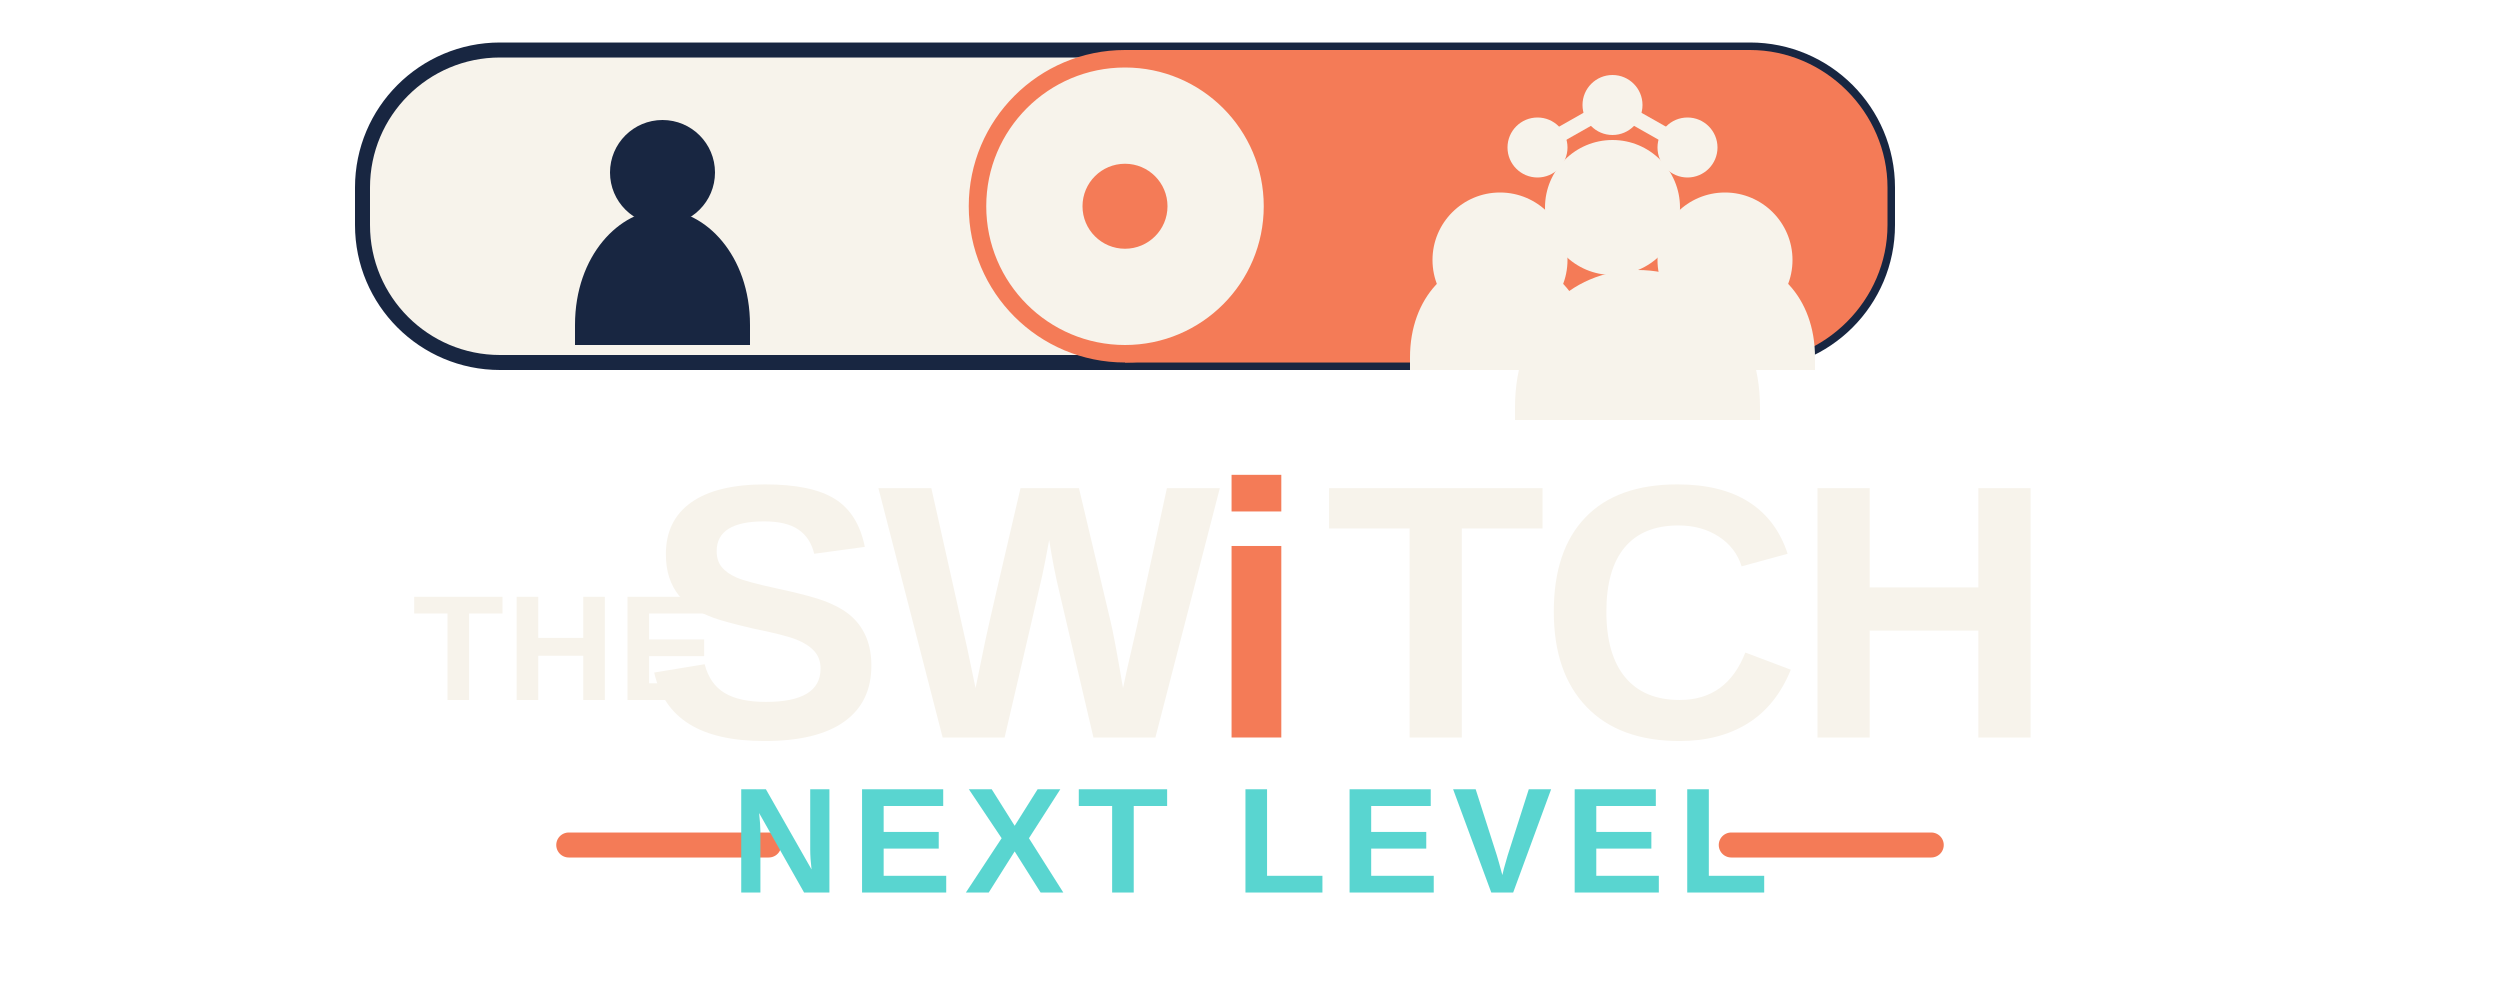
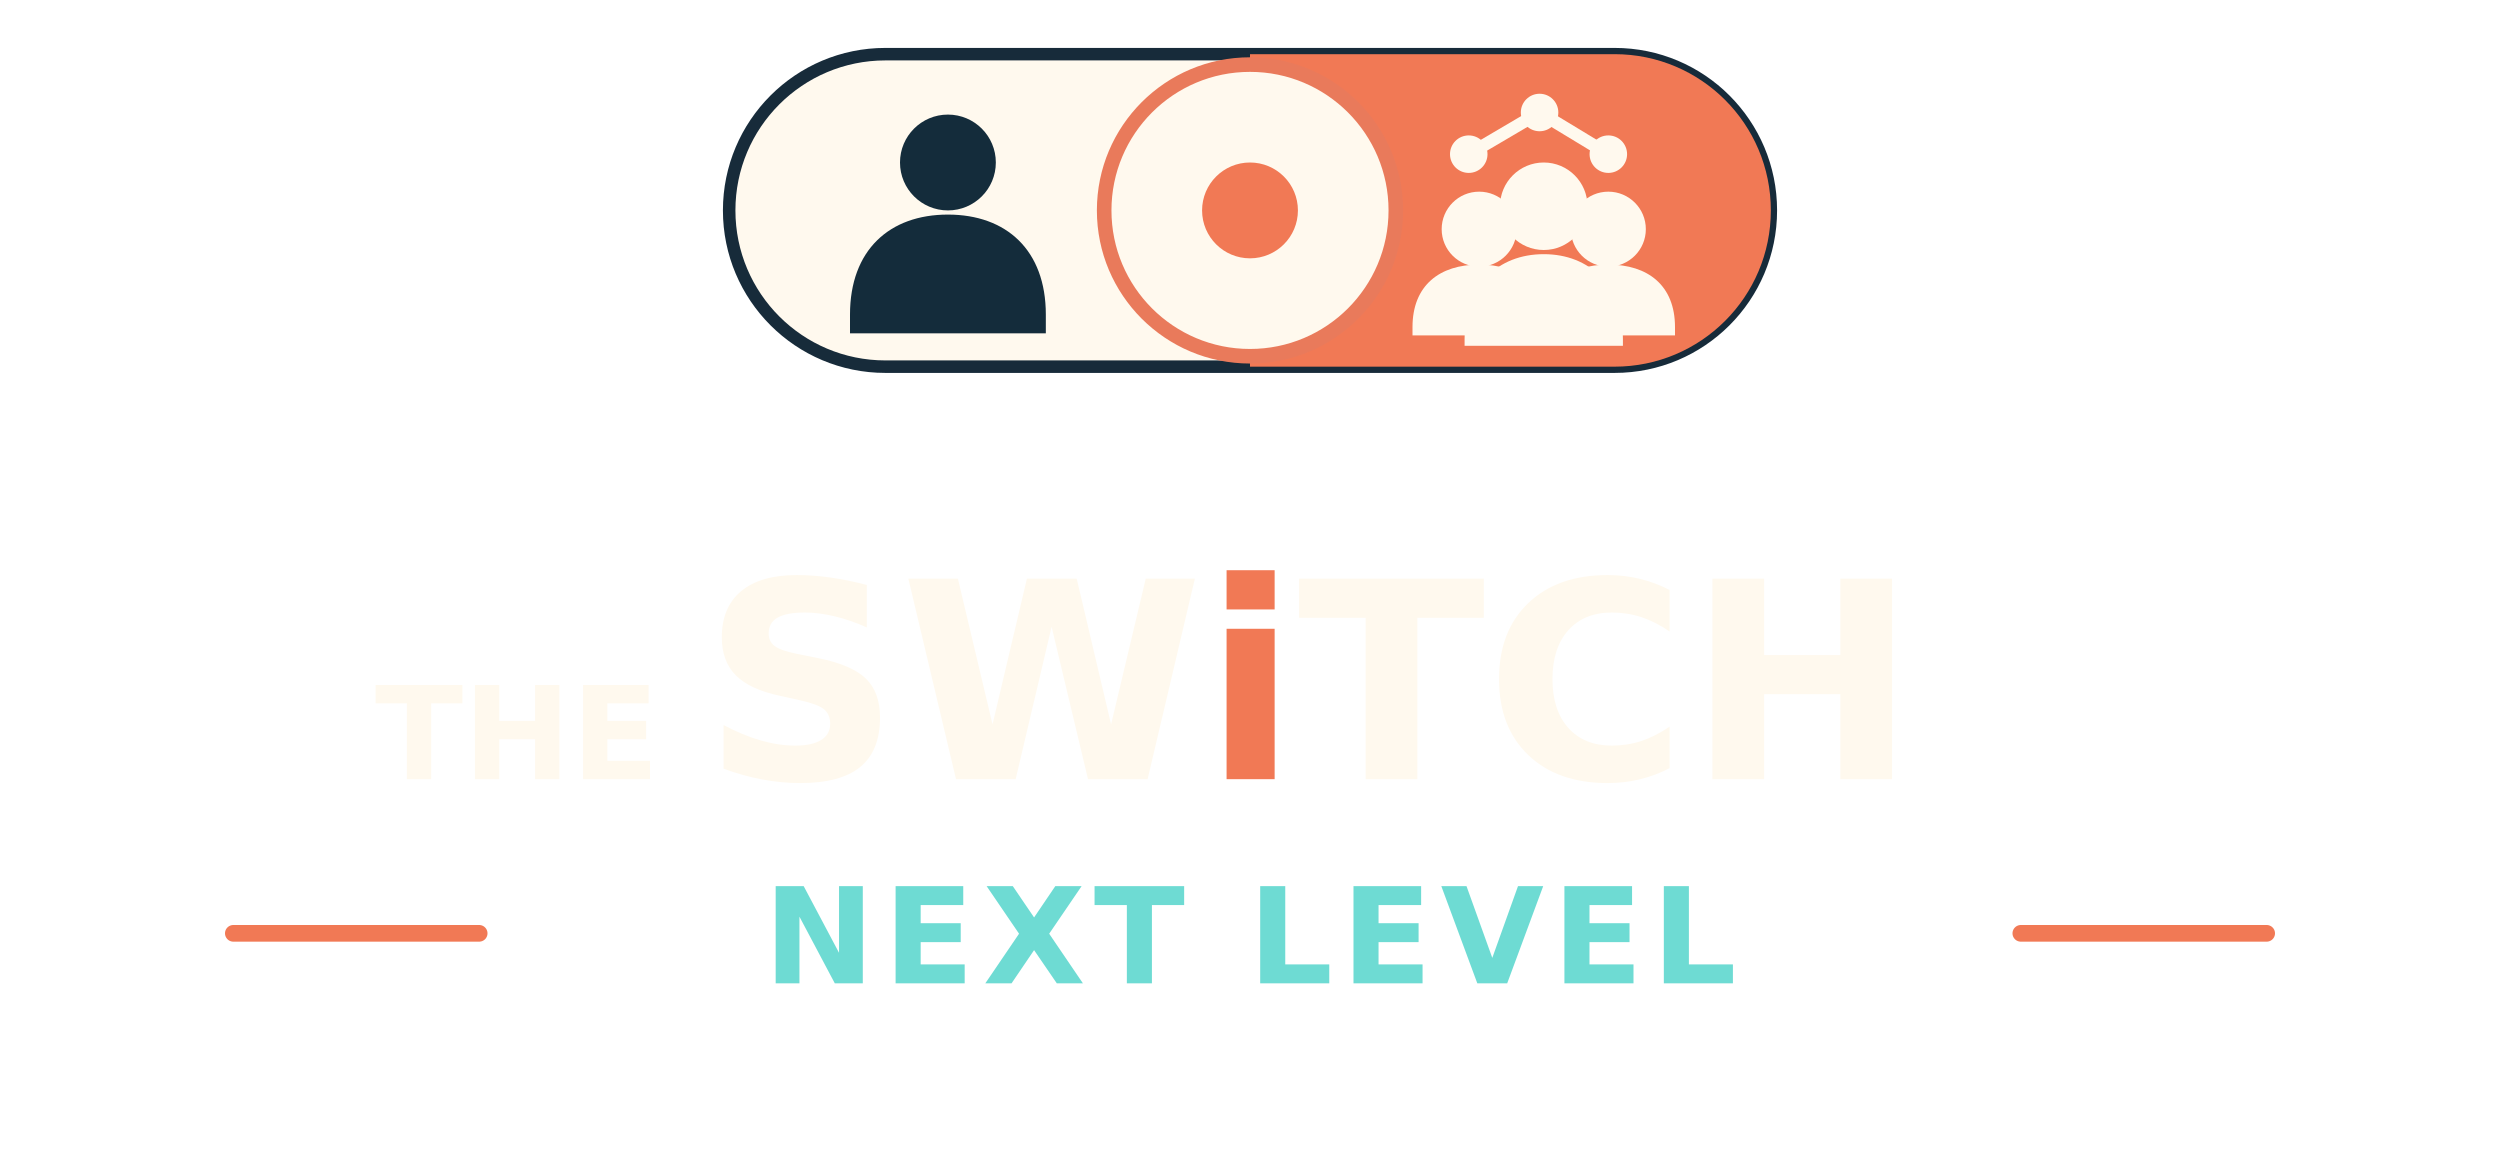
- <svg xmlns="http://www.w3.org/2000/svg" width="2000" height="800" viewBox="0 0 2000 800" role="img" aria-label="The Switch Next Level logo">
-   <defs>
-     <style>
-       .sans{font-family: Arial, Helvetica, sans-serif;}
-     </style>
-   </defs>
-   <rect width="2000" height="800" fill="none" />
-   <g transform="translate(290 40)">
-     <rect x="0" y="0" width="1220" height="250" rx="110" ry="110" fill="#F7F3EB" stroke="#182641" stroke-width="12" />
-     <path d="M610 0h500c60 0 110 50 110 110v30c0 60-50 110-110 110H610z" fill="#F47B57" />
-     <circle cx="240" cy="98" r="42" fill="#182641" />
-     <path d="M170 220c0-56 36-92 70-92s70 36 70 92v16H170z" fill="#182641" />
-     <circle cx="610" cy="125" r="118" fill="#F7F3EB" stroke="#F47B57" stroke-width="14" />
-     <circle cx="610" cy="125" r="34" fill="#F47B57" />
-     <circle cx="940" cy="78" r="24" fill="#F7F3EB" />
-     <circle cx="1060" cy="78" r="24" fill="#F7F3EB" />
-     <circle cx="1000" cy="44" r="24" fill="#F7F3EB" />
-     <path d="M940 78 L1000 44 L1060 78" stroke="#F7F3EB" stroke-width="12" fill="none" stroke-linecap="round" />
-     <circle cx="910" cy="168" r="54" fill="#F7F3EB" />
-     <circle cx="1090" cy="168" r="54" fill="#F7F3EB" />
-     <circle cx="1000" cy="126" r="54" fill="#F7F3EB" />
-     <path d="M838 246c0-48 31-80 72-80s72 32 72 80v10h-144z" fill="#F7F3EB" />
-     <path d="M1018 246c0-48 31-80 72-80s72 32 72 80v10h-144z" fill="#F7F3EB" />
-     <path d="M922 286c0-68 44-110 98-110s98 42 98 110v10H922z" fill="#F7F3EB" />
+ <svg xmlns="http://www.w3.org/2000/svg" width="1200" height="560" viewBox="0 0 1200 560" role="img" aria-labelledby="title desc">
+   <g transform="translate(350,26)">
+     <rect width="500" height="150" rx="75" fill="#FFF9EE" stroke="#172B3A" stroke-width="6" />
+     <path d="M250 0H425A75 75 0 0 1 500 75 A75 75 0 0 1 425 150H250Z" fill="#F17955" />
+     <circle cx="105" cy="52" r="23" fill="#142C3B" />
+     <path d="M58 125c0-31 19-48 47-48s47 17 47 48v9H58Z" fill="#142C3B" />
+     <circle cx="250" cy="75" r="70" fill="#FFF9EE" stroke="#E97A5B" stroke-width="7" />
+     <circle cx="250" cy="75" r="23" fill="#F17955" />
+     <path d="M355 48L389 28L422 48" stroke="#FFF9EE" stroke-width="6" stroke-linecap="round" fill="none" />
+     <circle cx="355" cy="48" r="9" fill="#FFF9EE" />
+     <circle cx="389" cy="28" r="9" fill="#FFF9EE" />
+     <circle cx="422" cy="48" r="9" fill="#FFF9EE" />
+     <circle cx="360" cy="84" r="18" fill="#FFF9EE" />
+     <circle cx="422" cy="84" r="18" fill="#FFF9EE" />
+     <circle cx="391" cy="73" r="21" fill="#FFF9EE" />
+     <path d="M328 131c0-20 13-30 32-30s32 10 32 30v4h-64Z" fill="#FFF9EE" />
+     <path d="M390 131c0-20 13-30 32-30s32 10 32 30v4h-64Z" fill="#FFF9EE" />
+     <path d="M353 137c0-26 16-41 38-41s38 15 38 41v3h-76Z" fill="#FFF9EE" />
  </g>
-   <g class="sans" font-weight="900" text-anchor="start">
-     <text x="330" y="560" font-size="120" fill="#F7F3EB" letter-spacing="2">THE</text>
-     <text x="515" y="590" font-size="290" fill="#F7F3EB" letter-spacing="-6">SW</text>
-     <text x="965" y="590" font-size="290" fill="#F47B57" letter-spacing="-6">i</text>
-     <text x="1060" y="590" font-size="290" fill="#F7F3EB" letter-spacing="-6">TCH</text>
+   <g font-family="DejaVu Sans, Arial, Helvetica, sans-serif" font-weight="700">
+     <text x="180" y="374" font-size="62" fill="#FFF9EE">THE</text>
+     <text x="337" y="374" font-size="132" fill="#FFF9EE">SW<tspan fill="#F17955">i</tspan>TCH</text>
  </g>
-   <g class="sans" font-weight="800" text-anchor="middle">
-     <line x1="455" y1="676" x2="615" y2="676" stroke="#F47B57" stroke-width="20" stroke-linecap="round" />
-     <text x="1000" y="714" font-size="120" fill="#59D5D0" letter-spacing="10">NEXT LEVEL</text>
-     <line x1="1385" y1="676" x2="1545" y2="676" stroke="#F47B57" stroke-width="20" stroke-linecap="round" />
+   <g font-family="DejaVu Sans, Arial, Helvetica, sans-serif" font-weight="700" text-anchor="middle">
+     <text x="600" y="472" font-size="64" letter-spacing="4" fill="#6EDBD3">NEXT LEVEL</text>
+     <path d="M112 448H230M970 448H1088" stroke="#F17955" stroke-width="8" stroke-linecap="round" />
  </g>
</svg>
